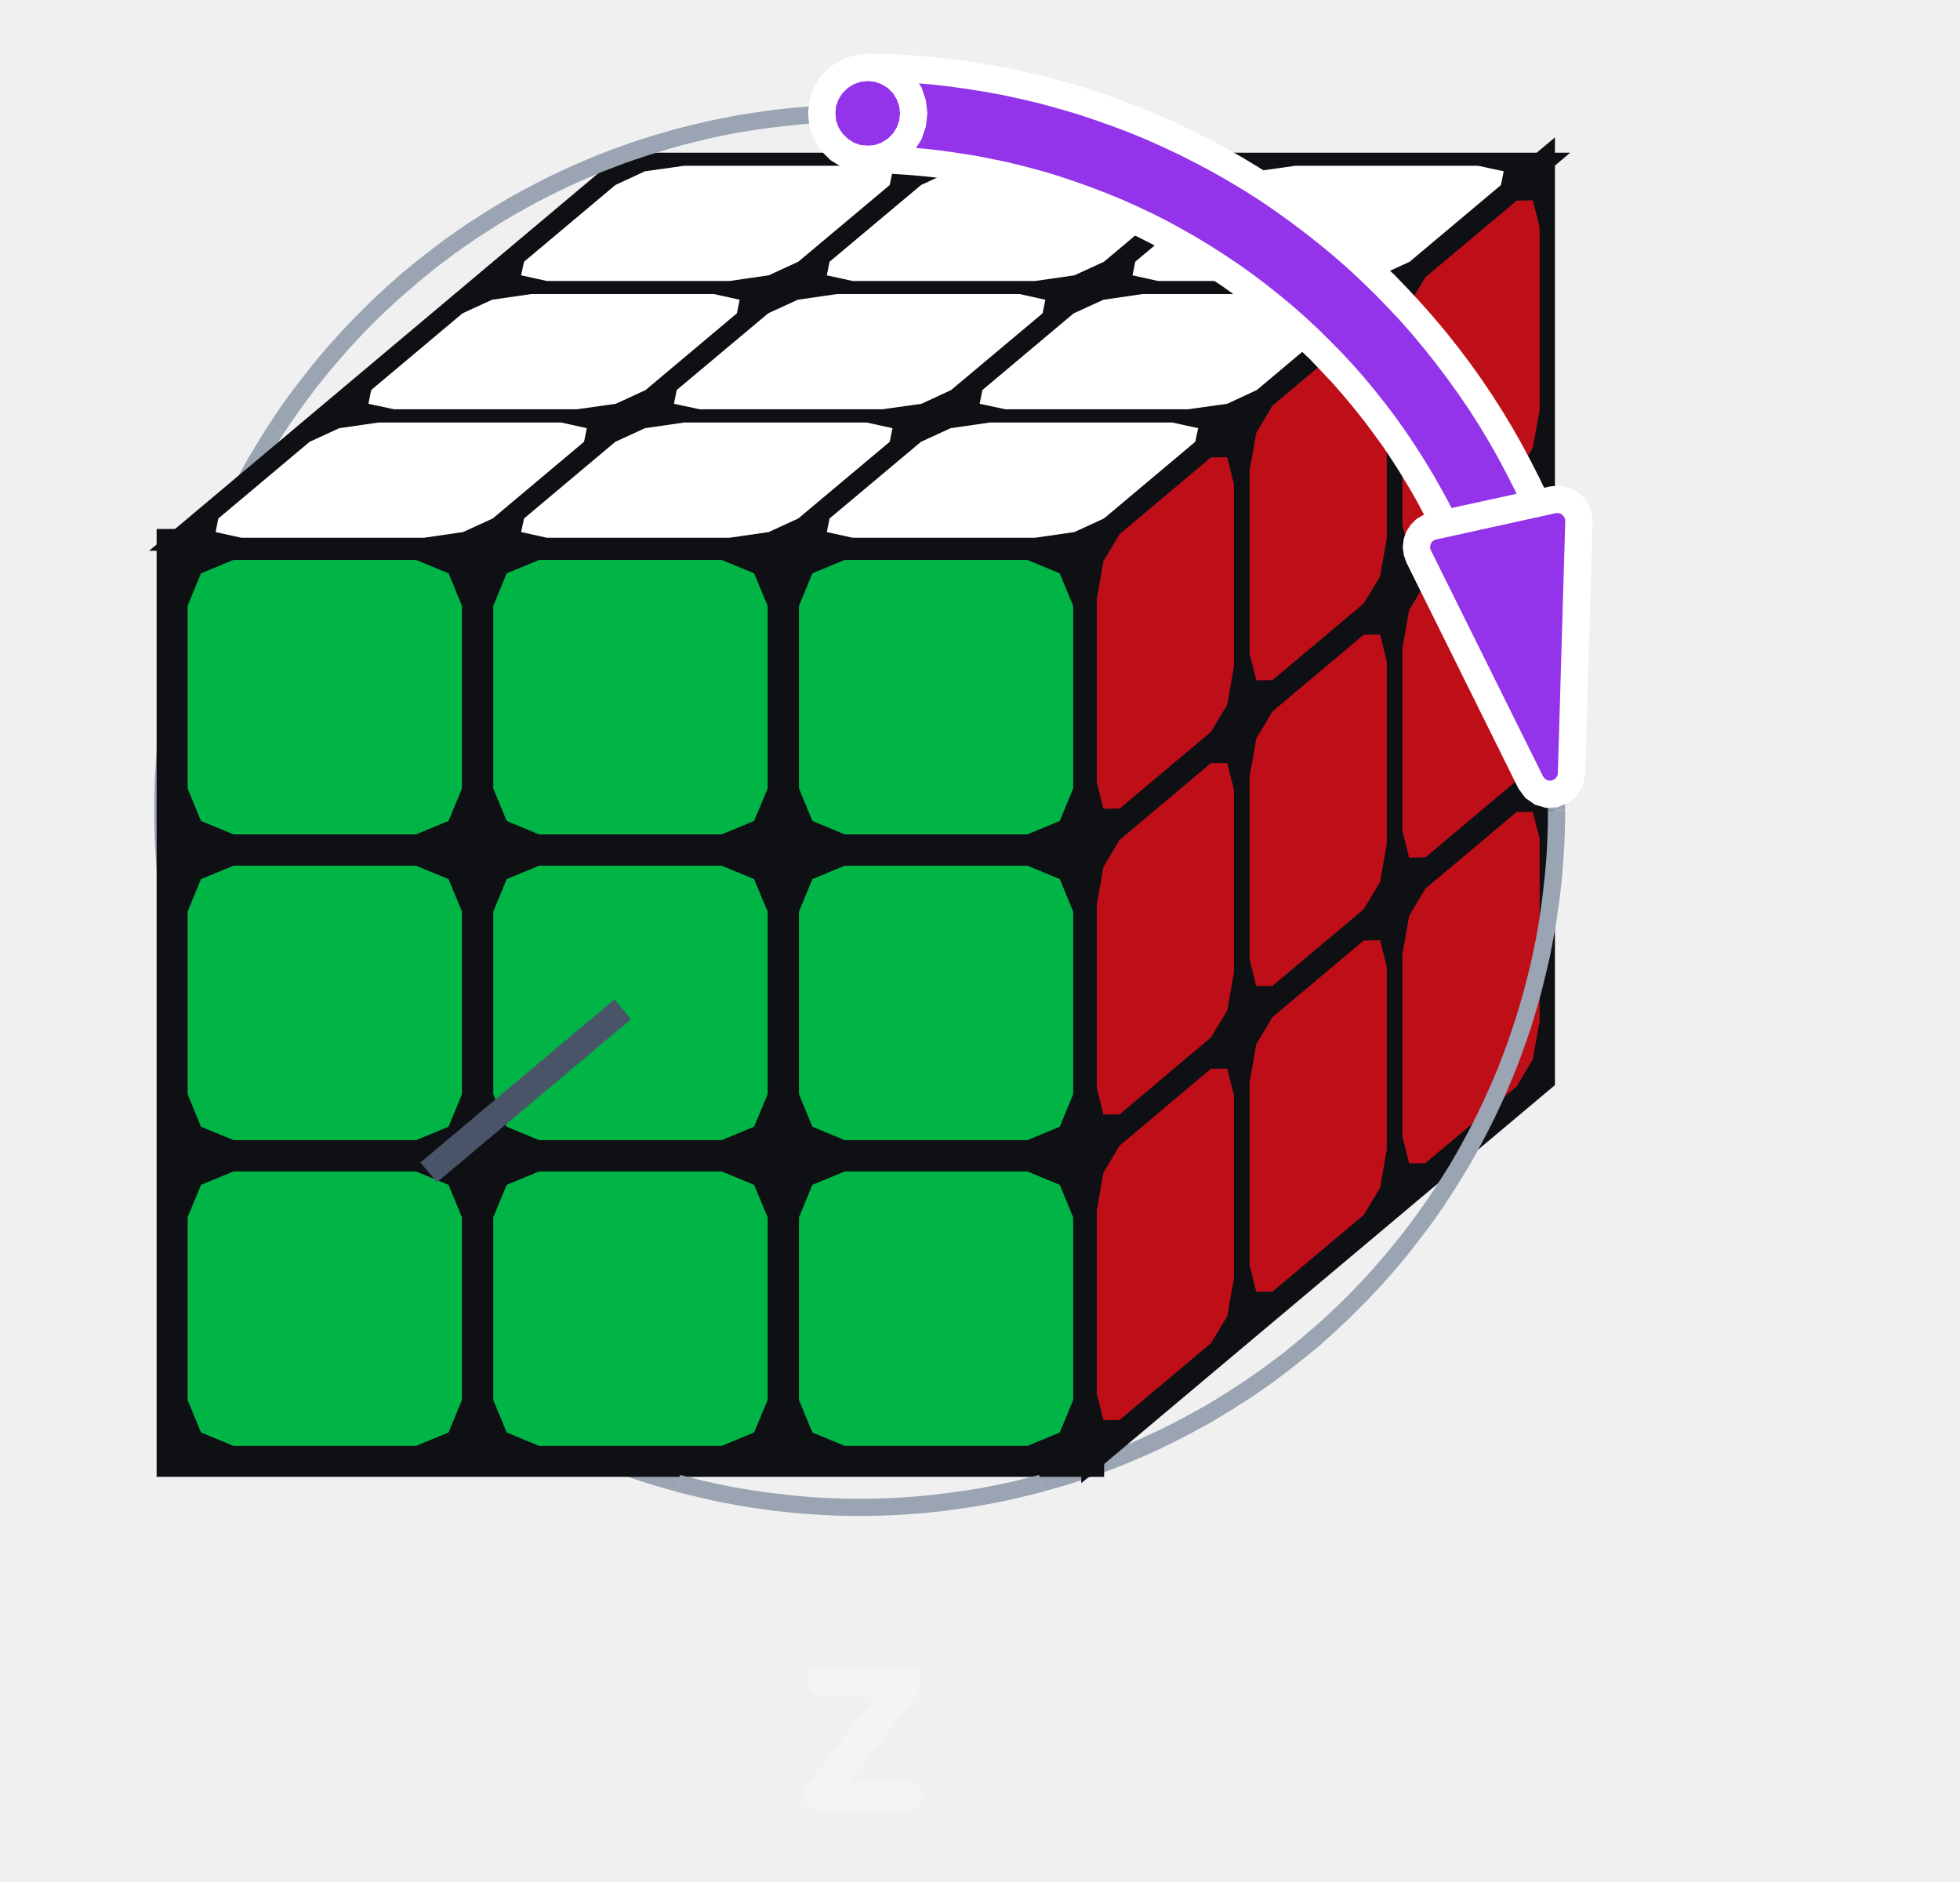
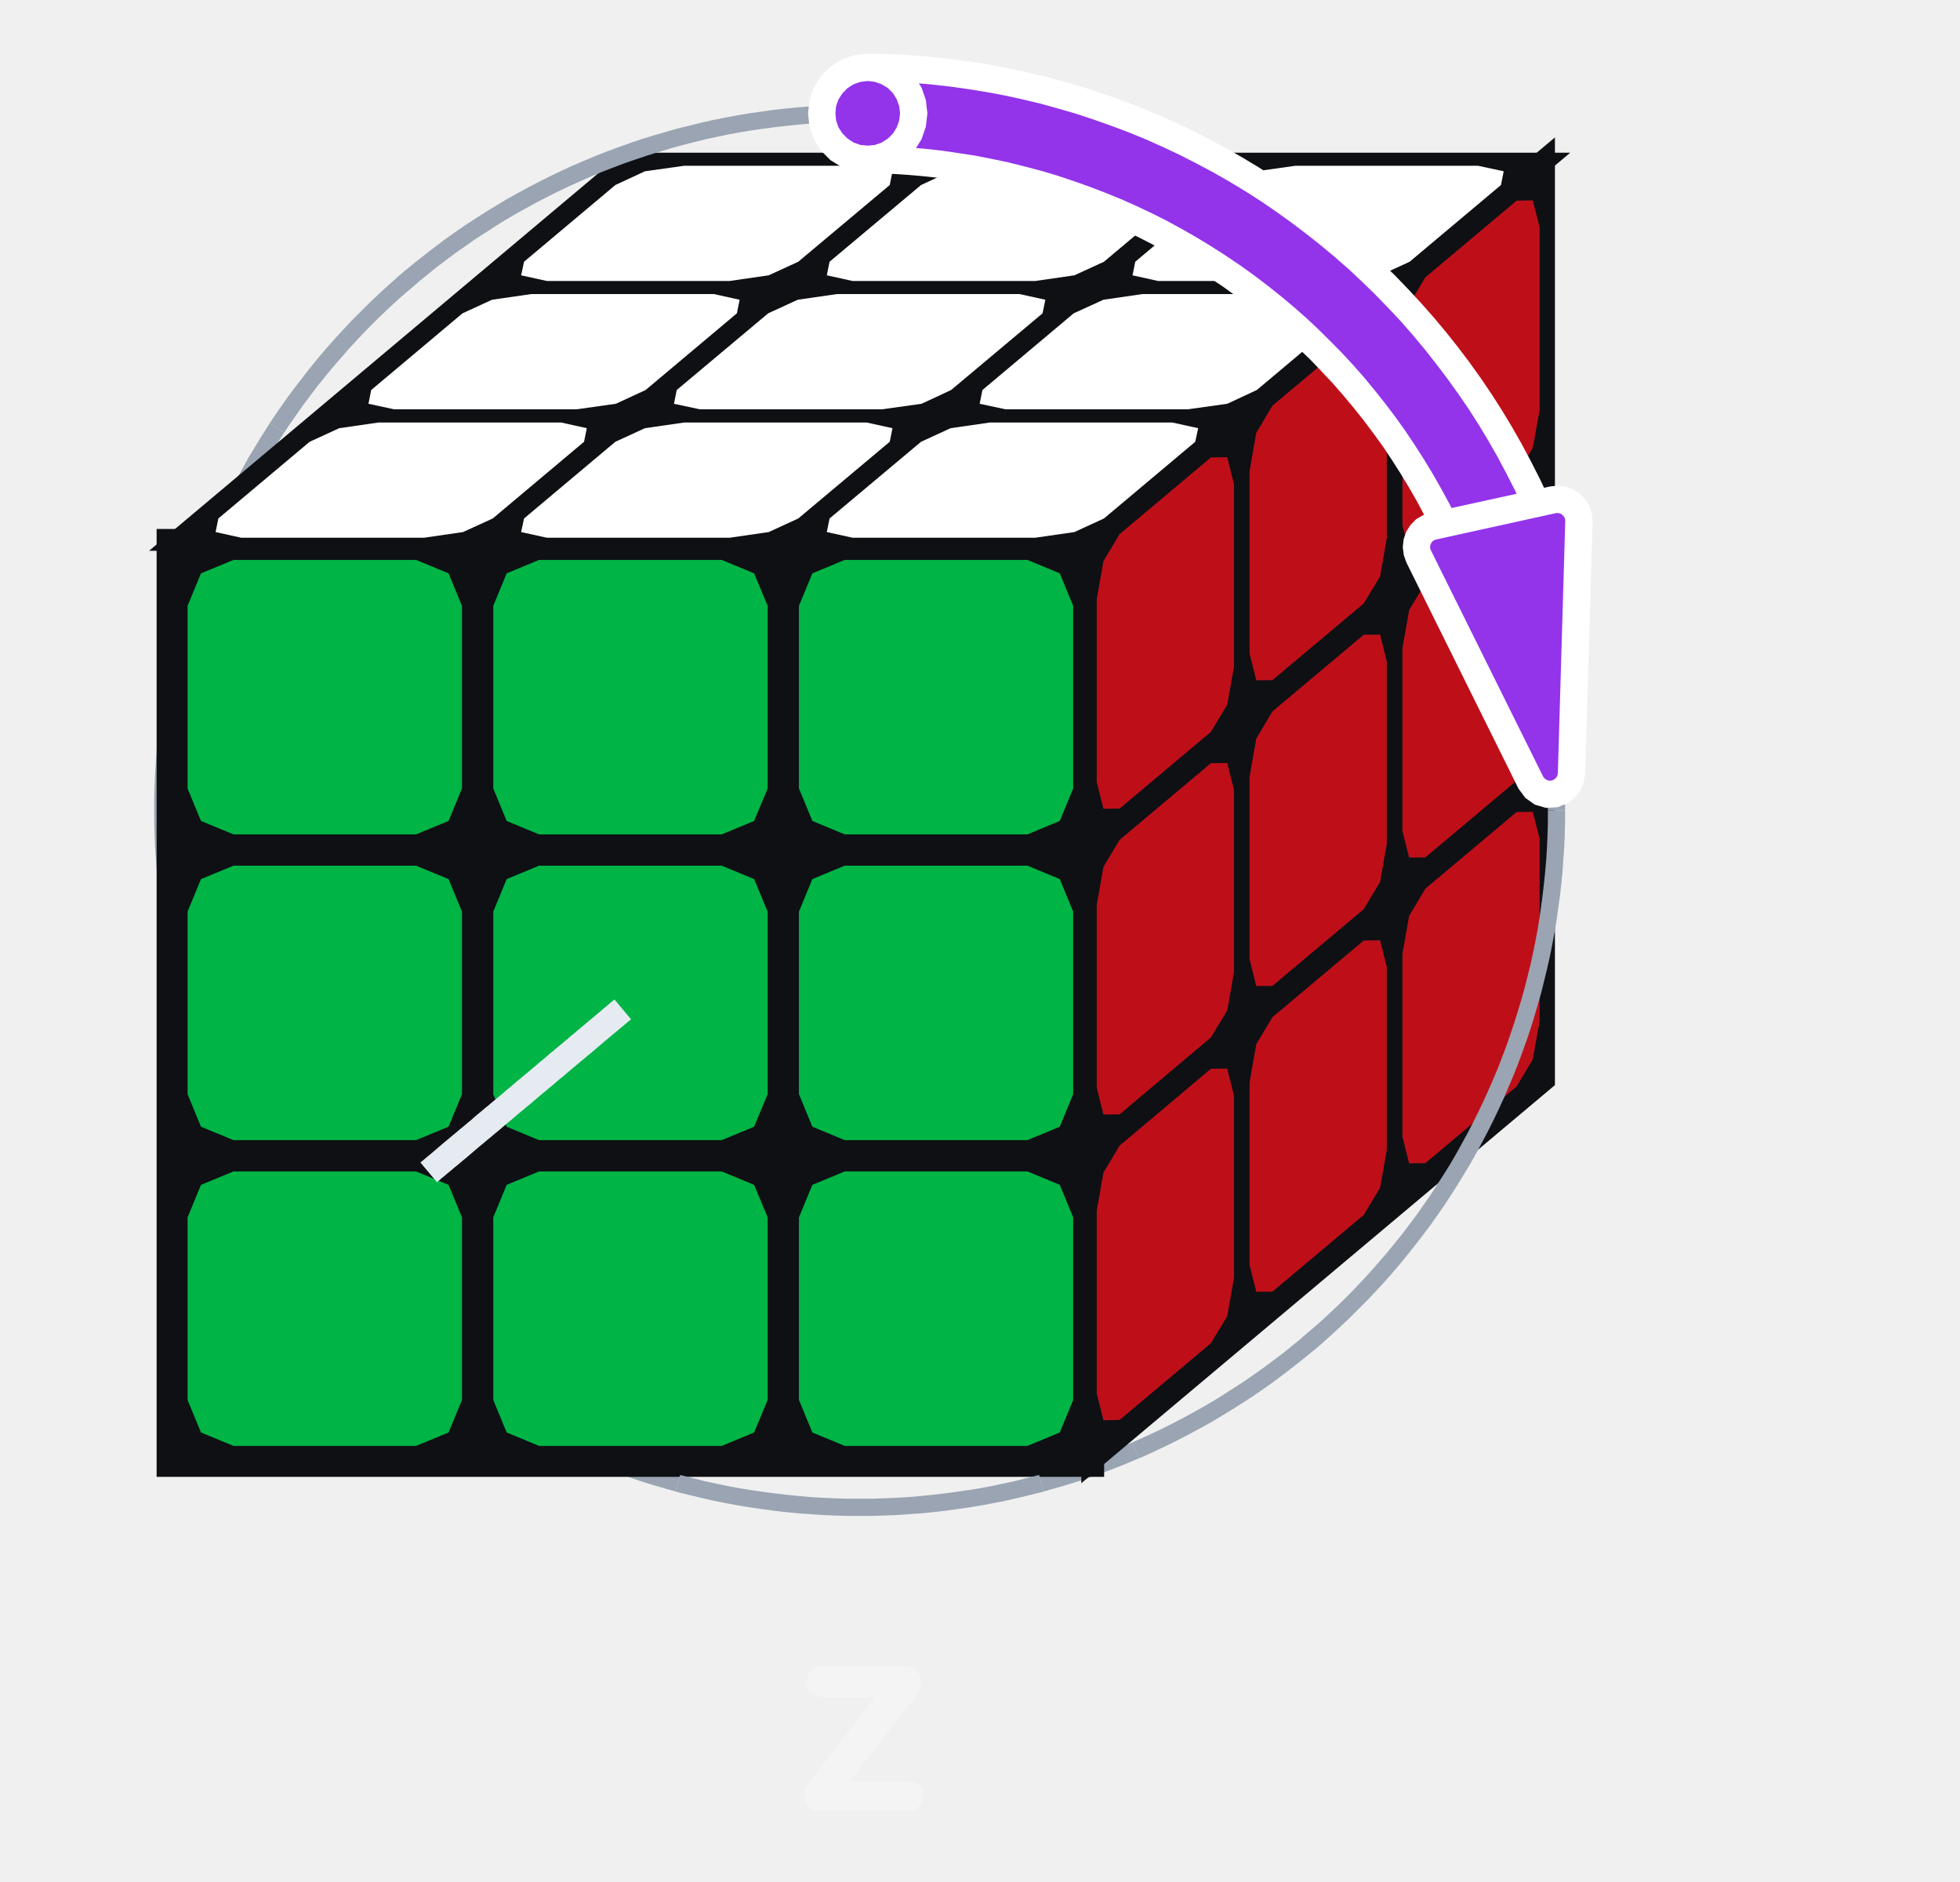
<svg xmlns="http://www.w3.org/2000/svg" viewBox="0 0 114.00 109.20" width="100" height="96">
  <polygon points="65.85,83.76 65.64,83.85 65.00,84.12 64.35,84.37 63.69,84.62 63.03,84.85 62.37,85.07 61.70,85.28 61.03,85.48 60.44,85.65 60.71,86.61 61.31,86.44 62.00,86.24 62.68,86.03 63.36,85.80 64.03,85.56 64.71,85.31 65.37,85.05 66.03,84.77 66.25,84.68" fill="#9aa4b2" />
  <polygon points="39.56,85.65 38.97,85.48 38.30,85.28 37.63,85.07 36.97,84.85 36.31,84.62 35.65,84.37 35.00,84.12 34.36,83.85 33.72,83.57 33.08,83.28 32.45,82.98 31.83,82.67 31.21,82.35 30.59,82.01 29.98,81.67 29.38,81.32 28.79,80.95 28.20,80.57 27.61,80.19 27.04,79.79 26.47,79.39 25.91,78.97 25.35,78.55 24.81,78.11 24.27,77.67 23.74,77.21 23.21,76.75 22.70,76.28 22.19,75.80 21.69,75.31 21.20,74.81 20.72,74.30 20.25,73.79 19.79,73.26 19.33,72.73 18.89,72.19 18.45,71.65 18.03,71.09 17.61,70.53 17.21,69.96 16.81,69.39 16.43,68.80 16.05,68.21 15.68,67.62 15.33,67.02 14.99,66.41 14.65,65.79 14.33,65.17 14.02,64.55 13.72,63.92 13.43,63.28 13.15,62.64 12.88,62.00 12.63,61.35 12.38,60.69 12.15,60.03 11.93,59.37 11.72,58.70 11.52,58.03 11.33,57.36 11.16,56.68 10.99,56.01 10.84,55.32 10.70,54.64 10.57,53.95 10.46,53.26 10.36,52.57 10.27,51.88 10.19,51.18 10.12,50.49 10.06,49.79 10.02,49.10 9.99,48.40 9.97,47.70 9.97,47.00 9.97,46.30 9.99,45.60 10.02,44.90 10.06,44.21 10.12,43.51 10.19,42.82 10.27,42.12 10.36,41.43 10.46,40.74 10.57,40.05 10.70,39.36 10.84,38.68 10.99,37.99 11.16,37.32 11.33,36.64 11.52,35.97 11.72,35.30 11.93,34.63 12.15,33.97 12.38,33.31 12.63,32.65 12.88,32.00 13.15,31.36 13.43,30.72 13.72,30.08 14.02,29.45 14.33,28.83 14.65,28.21 14.99,27.59 15.33,26.98 15.68,26.38 16.05,25.79 16.43,25.19 16.53,25.04 15.69,24.49 15.59,24.65 15.20,25.26 14.83,25.87 14.46,26.48 14.11,27.11 13.77,27.74 13.44,28.37 13.12,29.01 12.81,29.66 12.51,30.31 12.23,30.97 11.95,31.63 11.69,32.29 11.44,32.97 11.20,33.64 10.97,34.32 10.76,35.00 10.56,35.69 10.36,36.38 10.19,37.07 10.02,37.77 9.86,38.47 9.72,39.17 9.59,39.87 9.47,40.58 9.37,41.29 9.27,42.00 9.19,42.71 9.12,43.42 9.07,44.14 9.02,44.85 8.99,45.57 8.97,46.28 8.97,47.00 8.97,47.72 8.99,48.43 9.02,49.15 9.07,49.86 9.12,50.58 9.19,51.29 9.27,52.00 9.37,52.71 9.47,53.42 9.59,54.13 9.72,54.83 9.86,55.53 10.02,56.23 10.19,56.93 10.36,57.62 10.56,58.31 10.76,59.00 10.97,59.68 11.20,60.36 11.44,61.03 11.69,61.71 11.95,62.37 12.23,63.03 12.51,63.69 12.81,64.34 13.12,64.99 13.44,65.63 13.77,66.26 14.11,66.89 14.46,67.52 14.83,68.13 15.20,68.74 15.59,69.35 15.98,69.95 16.39,70.54 16.80,71.12 17.23,71.69 17.67,72.26 18.11,72.82 18.57,73.38 19.03,73.92 19.51,74.46 19.99,74.98 20.48,75.50 20.99,76.01 21.50,76.52 22.02,77.01 22.54,77.49 23.08,77.97 23.62,78.43 24.18,78.89 24.74,79.33 25.31,79.77 25.88,80.20 26.46,80.61 27.05,81.02 27.65,81.41 28.26,81.80 28.87,82.17 29.48,82.54 30.11,82.89 30.74,83.23 31.37,83.56 32.01,83.88 32.66,84.19 33.31,84.49 33.97,84.77 34.63,85.05 35.29,85.31 35.97,85.56 36.64,85.80 37.32,86.03 38.00,86.24 38.69,86.44 39.29,86.61" fill="#9aa4b2" />
-   <polygon points="74.58,25.37 74.38,25.55 74.17,25.72 73.96,25.90 73.75,26.07 73.54,26.25 73.33,26.42 73.12,26.60 72.91,26.77 72.70,26.95 72.50,27.12 72.29,27.30 72.08,27.48 71.87,27.65 71.66,27.83 71.45,28.00 71.24,28.18 71.03,28.35 70.82,28.53 70.62,28.70 70.41,28.88 70.20,29.05 69.99,29.23 69.78,29.41 69.57,29.58 69.36,29.76 69.15,29.93 68.94,30.11 68.74,30.28 68.53,30.46 68.32,30.63 68.11,30.81 67.90,30.98 67.69,31.16 67.48,31.34 67.27,31.51 67.06,31.69 66.86,31.86 66.65,32.04 66.44,32.21 66.23,32.39 66.02,32.56 65.81,32.74 65.60,32.91 65.39,33.09 65.18,33.27 64.98,33.44 64.77,33.62 64.56,33.79 64.35,33.97 64.14,34.14 63.93,34.32 63.72,34.49 63.51,34.67 63.30,34.84 63.10,35.02 62.89,35.20 62.68,35.37 62.47,35.55 62.26,35.72 62.05,35.90 61.84,36.07 61.63,36.25 61.42,36.42 61.22,36.60 61.01,36.78 60.80,36.95 60.59,37.13 60.38,37.30 60.17,37.48 59.96,37.65 59.75,37.83 59.54,38.00 59.34,38.18 59.13,38.35 58.92,38.53 58.71,38.71 58.50,38.88 58.29,39.06 58.08,39.23 57.87,39.41 57.66,39.58 57.46,39.76 57.25,39.93 57.04,40.11 56.83,40.28 56.62,40.46 56.41,40.64 56.20,40.81 55.99,40.99 55.78,41.16 55.58,41.34 55.37,41.51 55.16,41.69 54.95,41.86 54.74,42.04 54.53,42.21 54.32,42.39 54.11,42.57 53.90,42.74 53.70,42.92 53.49,43.09 53.28,43.27 53.07,43.44 52.86,43.62 52.65,43.79 52.44,43.97 52.23,44.14 52.02,44.32 51.82,44.50 51.61,44.67 51.40,44.85 51.19,45.02 50.98,45.20 50.77,45.37 50.56,45.55 50.35,45.72 50.14,45.90 49.94,46.07 49.73,46.25 49.52,46.43 49.31,46.60 49.10,46.78 48.89,46.95 48.68,47.13 48.47,47.30 48.26,47.48 48.06,47.65 47.85,47.83 47.64,48.00 47.43,48.18 47.22,48.36 47.01,48.53 46.80,48.71 46.59,48.88 46.38,49.06 46.18,49.23 45.97,49.41 45.76,49.58 45.55,49.76 45.34,49.94 45.13,50.11 44.92,50.29 44.71,50.46 44.50,50.64 44.30,50.81 44.09,50.99 43.88,51.16 43.67,51.34 43.46,51.51 43.25,51.69 43.04,51.87 42.83,52.04 42.62,52.22 42.42,52.39 42.21,52.57 42.00,52.74 41.79,52.92 41.58,53.09 41.37,53.27 41.16,53.44 40.95,53.62 40.74,53.80 40.54,53.97 40.33,54.15 40.12,54.32 39.91,54.50 39.70,54.67 39.49,54.85 39.28,55.02 39.07,55.20 38.86,55.37 38.66,55.55 38.45,55.73 38.24,55.90 38.03,56.08 37.82,56.25 37.61,56.43 37.40,56.60 37.19,56.78 36.98,56.95 36.78,57.13 36.57,57.30 36.36,57.48 36.15,57.66 35.94,57.83 35.74,58.00 36.70,59.15 36.90,58.98 37.11,58.80 37.32,58.63 37.53,58.45 37.74,58.28 37.95,58.10 38.16,57.93 38.37,57.75 38.58,57.58 38.78,57.40 38.99,57.22 39.20,57.05 39.41,56.87 39.62,56.70 39.83,56.52 40.04,56.35 40.25,56.17 40.46,56.00 40.66,55.82 40.87,55.65 41.08,55.47 41.29,55.29 41.50,55.12 41.71,54.94 41.92,54.77 42.13,54.59 42.34,54.42 42.54,54.24 42.75,54.07 42.96,53.89 43.17,53.72 43.38,53.54 43.59,53.36 43.80,53.19 44.01,53.01 44.22,52.84 44.42,52.66 44.63,52.49 44.84,52.31 45.05,52.14 45.26,51.96 45.47,51.79 45.68,51.61 45.89,51.43 46.10,51.26 46.30,51.08 46.51,50.91 46.72,50.73 46.93,50.56 47.14,50.38 47.35,50.21 47.56,50.03 47.77,49.86 47.98,49.68 48.18,49.50 48.39,49.33 48.60,49.15 48.81,48.98 49.02,48.80 49.23,48.63 49.44,48.45 49.65,48.28 49.86,48.10 50.06,47.93 50.27,47.75 50.48,47.57 50.69,47.40 50.90,47.22 51.11,47.05 51.32,46.87 51.53,46.70 51.74,46.52 51.94,46.35 52.15,46.17 52.36,46.00 52.57,45.82 52.78,45.64 52.99,45.47 53.20,45.29 53.41,45.12 53.62,44.94 53.82,44.77 54.03,44.59 54.24,44.42 54.45,44.24 54.66,44.06 54.87,43.89 55.08,43.71 55.29,43.54 55.50,43.36 55.70,43.19 55.91,43.01 56.12,42.84 56.33,42.66 56.54,42.49 56.75,42.31 56.96,42.13 57.17,41.96 57.38,41.78 57.58,41.61 57.79,41.43 58.00,41.26 58.21,41.08 58.42,40.91 58.63,40.73 58.84,40.56 59.05,40.38 59.26,40.20 59.46,40.03 59.67,39.85 59.88,39.68 60.09,39.50 60.30,39.33 60.51,39.15 60.72,38.98 60.93,38.80 61.14,38.63 61.34,38.45 61.55,38.27 61.76,38.10 61.97,37.92 62.18,37.75 62.39,37.57 62.60,37.40 62.81,37.22 63.02,37.05 63.22,36.87 63.43,36.70 63.64,36.52 63.85,36.34 64.06,36.17 64.27,35.99 64.48,35.82 64.69,35.64 64.90,35.47 65.10,35.29 65.31,35.12 65.52,34.94 65.73,34.77 65.94,34.59 66.15,34.41 66.36,34.24 66.57,34.06 66.78,33.89 66.98,33.71 67.19,33.54 67.40,33.36 67.61,33.19 67.82,33.01 68.03,32.84 68.24,32.66 68.45,32.48 68.66,32.31 68.86,32.13 69.07,31.96 69.28,31.78 69.49,31.61 69.70,31.43 69.91,31.26 70.12,31.08 70.33,30.90 70.54,30.73 70.74,30.55 70.95,30.38 71.16,30.20 71.37,30.03 71.58,29.85 71.79,29.68 72.00,29.50 72.21,29.33 72.42,29.15 72.62,28.97 72.83,28.80 73.04,28.62 73.25,28.45 73.46,28.27 73.67,28.10 73.88,27.92 74.09,27.75 74.30,27.57 74.50,27.40 74.71,27.22 74.92,27.04 75.13,26.87 75.34,26.69 75.55,26.52" fill="#4a5468" />
+   <polygon points="74.58,25.37 74.38,25.55 74.17,25.72 73.96,25.90 73.75,26.07 73.54,26.25 73.33,26.42 73.12,26.60 72.91,26.77 72.70,26.95 72.50,27.12 72.29,27.30 72.08,27.48 71.87,27.65 71.66,27.83 71.45,28.00 71.24,28.18 71.03,28.35 70.82,28.53 70.62,28.70 70.41,28.88 70.20,29.05 69.99,29.23 69.78,29.41 69.57,29.58 69.36,29.76 69.15,29.93 68.94,30.11 68.74,30.28 68.53,30.46 68.32,30.63 68.11,30.81 67.90,30.98 67.69,31.16 67.48,31.34 67.27,31.51 67.06,31.69 66.86,31.86 66.65,32.04 66.44,32.21 66.23,32.39 66.02,32.56 65.81,32.74 65.60,32.91 65.39,33.09 65.18,33.27 64.98,33.44 64.77,33.62 64.56,33.79 64.35,33.97 64.14,34.14 63.93,34.32 63.72,34.49 63.51,34.67 63.30,34.84 63.10,35.02 62.89,35.20 62.68,35.37 62.47,35.55 62.26,35.72 62.05,35.90 61.84,36.07 61.63,36.25 61.42,36.42 61.22,36.60 61.01,36.78 60.80,36.95 60.59,37.13 60.38,37.30 60.17,37.48 59.96,37.65 59.75,37.83 59.54,38.00 59.34,38.18 59.13,38.35 58.92,38.53 58.71,38.71 58.50,38.88 58.29,39.06 58.08,39.23 57.87,39.41 57.66,39.58 57.46,39.76 57.25,39.93 57.04,40.11 56.83,40.28 56.62,40.46 56.41,40.64 56.20,40.81 55.99,40.99 55.78,41.16 55.58,41.34 55.37,41.51 55.16,41.69 54.95,41.86 54.74,42.04 54.53,42.21 54.32,42.39 54.11,42.57 53.90,42.74 53.70,42.92 53.49,43.09 53.28,43.27 53.07,43.44 52.86,43.62 52.65,43.79 52.44,43.97 52.23,44.14 52.02,44.32 51.82,44.50 51.61,44.67 51.40,44.85 51.19,45.02 50.98,45.20 50.77,45.37 50.56,45.55 50.35,45.72 50.14,45.90 49.94,46.07 49.73,46.25 49.52,46.43 49.31,46.60 49.10,46.78 48.89,46.95 48.68,47.13 48.47,47.30 48.26,47.48 48.06,47.65 47.85,47.83 47.64,48.00 47.43,48.18 47.22,48.36 47.01,48.53 46.80,48.71 46.59,48.88 46.38,49.06 46.18,49.23 45.97,49.41 45.76,49.58 45.55,49.76 45.34,49.94 45.13,50.11 44.92,50.29 44.71,50.46 44.50,50.64 44.30,50.81 44.09,50.99 43.88,51.16 43.67,51.34 43.46,51.51 43.25,51.69 43.04,51.87 42.83,52.04 42.62,52.22 42.42,52.39 42.21,52.57 42.00,52.74 41.79,52.92 41.58,53.09 41.37,53.27 41.16,53.44 40.95,53.62 40.74,53.80 40.54,53.97 40.33,54.15 40.12,54.32 39.91,54.50 39.70,54.67 39.49,54.85 39.28,55.02 39.07,55.20 38.86,55.37 38.66,55.55 38.45,55.73 38.24,55.90 38.03,56.08 37.82,56.25 37.61,56.43 37.40,56.60 37.19,56.78 36.98,56.95 36.78,57.13 36.57,57.30 36.36,57.48 36.15,57.66 35.94,57.83 35.74,58.00 36.70,59.15 36.90,58.98 37.11,58.80 37.32,58.63 37.53,58.45 37.74,58.28 37.95,58.10 38.16,57.93 38.37,57.75 38.58,57.58 38.78,57.40 38.99,57.22 39.20,57.05 39.41,56.87 39.62,56.70 39.83,56.52 40.04,56.35 40.25,56.17 40.46,56.00 40.66,55.82 40.87,55.65 41.08,55.47 41.29,55.29 41.50,55.12 41.71,54.94 41.92,54.77 42.13,54.59 42.34,54.42 42.54,54.24 42.75,54.07 42.96,53.89 43.17,53.72 43.38,53.54 43.59,53.36 43.80,53.19 44.01,53.01 44.22,52.84 44.42,52.66 44.63,52.49 44.84,52.31 45.05,52.14 45.26,51.96 45.47,51.79 45.68,51.61 45.89,51.43 46.10,51.26 46.30,51.08 46.51,50.91 46.72,50.73 46.93,50.56 47.14,50.38 47.35,50.21 47.56,50.03 47.77,49.86 47.98,49.68 48.18,49.50 48.39,49.33 48.60,49.15 48.81,48.98 49.02,48.80 49.23,48.63 49.44,48.45 49.65,48.28 49.86,48.10 50.06,47.93 50.27,47.75 50.48,47.57 50.69,47.40 50.90,47.22 51.11,47.05 51.32,46.87 51.53,46.70 51.74,46.52 51.94,46.35 52.15,46.17 52.36,46.00 52.57,45.82 52.78,45.64 52.99,45.47 53.20,45.29 53.41,45.12 53.62,44.94 53.82,44.77 54.03,44.59 54.24,44.42 54.45,44.24 54.66,44.06 54.87,43.89 55.08,43.71 55.29,43.54 55.50,43.36 55.70,43.19 55.91,43.01 56.12,42.84 56.33,42.66 56.54,42.49 56.75,42.31 56.96,42.13 57.17,41.96 57.38,41.78 57.58,41.61 57.79,41.43 58.00,41.26 58.21,41.08 58.42,40.91 58.63,40.73 58.84,40.56 59.05,40.38 59.26,40.20 59.46,40.03 59.67,39.85 59.88,39.68 60.09,39.50 60.30,39.33 60.51,39.15 60.72,38.98 60.93,38.80 61.14,38.63 61.34,38.45 61.55,38.27 61.76,38.10 61.97,37.92 62.18,37.75 62.39,37.57 62.60,37.40 62.81,37.22 63.02,37.05 63.22,36.87 63.43,36.70 63.64,36.52 63.85,36.34 64.06,36.17 64.27,35.99 64.48,35.82 64.69,35.64 64.90,35.47 65.10,35.29 65.31,35.12 65.52,34.94 65.73,34.77 65.94,34.59 66.15,34.41 66.36,34.24 66.57,34.06 66.78,33.89 66.98,33.71 67.19,33.54 67.40,33.36 67.61,33.19 67.82,33.01 68.03,32.84 68.24,32.66 68.45,32.48 68.66,32.31 68.86,32.13 69.07,31.96 69.28,31.78 69.49,31.61 69.70,31.43 69.91,31.26 70.12,31.08 70.33,30.90 70.54,30.73 70.74,30.55 70.95,30.38 71.16,30.20 71.37,30.03 71.58,29.85 71.79,29.68 72.00,29.50 72.21,29.33 72.42,29.15 72.62,28.97 72.83,28.80 73.04,28.62 73.25,28.45 73.46,28.27 73.67,28.10 73.88,27.92 74.09,27.75 74.30,27.57 74.50,27.40 74.71,27.22 74.92,27.04 75.13,26.87 75.34,26.69 75.55,26.52" fill="#e6ebf2" />
  <polygon points="9.11,85.76 64.22,85.76 64.22,30.64 9.11,30.64" fill="#0e1014" />
  <polygon points="8.67,31.91 63.78,31.91 91.33,8.76 36.22,8.76" fill="#0e1014" />
  <polygon points="62.89,86.13 90.44,62.98 90.44,7.87 62.89,31.02" fill="#0e1014" />
  <polygon points="51.75,10.64 51.91,9.84 50.41,9.52 39.79,9.52 37.51,9.84 35.79,10.64 30.48,15.10 30.31,15.89 31.81,16.22 42.43,16.22 44.71,15.89 46.43,15.10" fill="#ffffff" />
  <polygon points="69.52,10.64 69.69,9.84 68.19,9.52 57.57,9.52 55.29,9.84 53.57,10.64 48.25,15.10 48.09,15.89 49.59,16.22 60.21,16.22 62.49,15.89 64.21,15.10" fill="#ffffff" />
  <polygon points="87.30,10.64 87.46,9.84 85.97,9.52 75.34,9.52 73.07,9.84 71.34,10.64 66.03,15.10 65.87,15.89 67.36,16.22 77.99,16.22 80.27,15.89 81.99,15.10" fill="#ffffff" />
  <polygon points="42.86,18.10 43.02,17.31 41.52,16.98 30.90,16.98 28.62,17.31 26.90,18.10 21.59,22.56 21.43,23.36 22.92,23.68 33.55,23.68 35.82,23.36 37.55,22.56" fill="#ffffff" />
  <polygon points="60.64,18.10 60.80,17.31 59.30,16.98 48.68,16.98 46.40,17.31 44.68,18.10 39.36,22.56 39.20,23.36 40.70,23.68 51.32,23.68 53.60,23.36 55.32,22.56" fill="#ffffff" />
  <polygon points="78.41,18.10 78.57,17.31 77.08,16.98 66.45,16.98 64.18,17.31 62.45,18.10 57.14,22.56 56.98,23.36 58.48,23.68 69.10,23.68 71.38,23.36 73.10,22.56" fill="#ffffff" />
  <polygon points="33.97,25.57 34.13,24.78 32.64,24.45 22.01,24.45 19.73,24.78 18.01,25.57 12.70,30.03 12.54,30.82 14.03,31.15 24.66,31.15 26.93,30.82 28.66,30.03" fill="#ffffff" />
  <polygon points="51.75,25.57 51.91,24.78 50.41,24.45 39.79,24.45 37.51,24.78 35.79,25.57 30.48,30.03 30.31,30.82 31.81,31.15 42.43,31.15 44.71,30.82 46.43,30.03" fill="#ffffff" />
  <polygon points="69.52,25.57 69.69,24.78 68.19,24.45 57.57,24.45 55.29,24.78 53.57,25.57 48.25,30.03 48.09,30.82 49.59,31.15 60.21,31.15 62.49,30.82 64.21,30.03" fill="#ffffff" />
  <polygon points="71.77,28.03 71.38,26.47 70.43,26.48 65.12,30.94 64.18,32.51 63.79,34.73 63.79,45.35 64.18,46.91 65.12,46.90 70.43,42.44 71.38,40.86 71.77,38.65" fill="#be0f19" />
  <polygon points="80.66,20.56 80.27,19.00 79.32,19.01 74.01,23.47 73.07,25.05 72.68,27.26 72.68,37.89 73.07,39.44 74.01,39.43 79.32,34.97 80.27,33.40 80.66,31.18" fill="#be0f19" />
  <polygon points="89.55,13.09 89.15,11.53 88.21,11.55 82.90,16.01 81.96,17.58 81.57,19.79 81.57,30.42 81.96,31.98 82.90,31.97 88.21,27.50 89.15,25.93 89.55,23.72" fill="#be0f19" />
  <polygon points="71.77,45.80 71.38,44.25 70.43,44.26 65.12,48.72 64.18,50.29 63.79,52.51 63.79,63.13 64.18,64.69 65.12,64.68 70.43,60.21 71.38,58.64 71.77,56.43" fill="#be0f19" />
  <polygon points="80.66,38.34 80.27,36.78 79.32,36.79 74.01,41.25 73.07,42.83 72.68,45.04 72.68,55.66 73.07,57.22 74.01,57.21 79.32,52.75 80.27,51.17 80.66,48.96" fill="#be0f19" />
  <polygon points="89.55,30.87 89.15,29.31 88.21,29.32 82.90,33.79 81.96,35.36 81.57,37.57 81.57,48.20 81.96,49.75 82.90,49.74 88.21,45.28 89.15,43.71 89.55,41.49" fill="#be0f19" />
  <polygon points="71.77,63.58 71.38,62.02 70.43,62.03 65.12,66.50 64.18,68.07 63.79,70.28 63.79,80.91 64.18,82.47 65.12,82.45 70.43,77.99 71.38,76.42 71.77,74.21" fill="#be0f19" />
  <polygon points="80.66,56.11 80.27,54.56 79.32,54.57 74.01,59.03 73.07,60.60 72.68,62.82 72.68,73.44 73.07,75.00 74.01,74.99 79.32,70.53 80.27,68.95 80.66,66.74" fill="#be0f19" />
  <polygon points="89.55,48.65 89.15,47.09 88.21,47.10 82.90,51.56 81.96,53.14 81.57,55.35 81.57,65.97 81.96,67.53 82.90,67.52 88.21,63.06 89.15,61.49 89.55,59.27" fill="#be0f19" />
  <polygon points="26.87,35.11 26.09,33.22 24.20,32.44 13.58,32.44 11.69,33.22 10.91,35.11 10.91,45.73 11.69,47.62 13.58,48.40 24.20,48.40 26.09,47.62 26.87,45.73" fill="#00b445" />
  <polygon points="44.65,35.11 43.86,33.22 41.98,32.44 31.35,32.44 29.47,33.22 28.69,35.11 28.69,45.73 29.47,47.62 31.35,48.40 41.98,48.40 43.86,47.62 44.65,45.73" fill="#00b445" />
  <polygon points="62.42,35.11 61.64,33.22 59.76,32.44 49.13,32.44 47.25,33.22 46.47,35.11 46.47,45.73 47.25,47.62 49.13,48.40 59.76,48.40 61.64,47.62 62.42,45.73" fill="#00b445" />
  <polygon points="26.87,52.89 26.09,51.00 24.20,50.22 13.58,50.22 11.69,51.00 10.91,52.89 10.91,63.51 11.69,65.40 13.58,66.18 24.20,66.18 26.09,65.40 26.87,63.51" fill="#00b445" />
  <polygon points="44.65,52.89 43.86,51.00 41.98,50.22 31.35,50.22 29.47,51.00 28.69,52.89 28.69,63.51 29.47,65.40 31.35,66.18 41.98,66.18 43.86,65.40 44.65,63.51" fill="#00b445" />
  <polygon points="62.42,52.89 61.64,51.00 59.76,50.22 49.13,50.22 47.25,51.00 46.47,52.89 46.47,63.51 47.25,65.40 49.13,66.18 59.76,66.18 61.64,65.40 62.42,63.51" fill="#00b445" />
  <polygon points="26.87,70.67 26.09,68.78 24.20,68.00 13.58,68.00 11.69,68.78 10.91,70.67 10.91,81.29 11.69,83.18 13.58,83.96 24.20,83.96 26.09,83.18 26.87,81.29" fill="#00b445" />
  <polygon points="44.65,70.67 43.86,68.78 41.98,68.00 31.35,68.00 29.47,68.78 28.69,70.67 28.69,81.29 29.47,83.18 31.35,83.96 41.98,83.96 43.86,83.18 44.65,81.29" fill="#00b445" />
  <polygon points="62.42,70.67 61.64,68.78 59.76,68.00 49.13,68.00 47.25,68.78 46.47,70.67 46.47,81.29 47.25,83.18 49.13,83.96 59.76,83.96 61.64,83.18 62.42,81.29" fill="#00b445" />
  <polygon points="76.27,77.21 75.73,77.67 75.19,78.11 74.65,78.55 74.09,78.97 73.53,79.39 72.96,79.79 72.39,80.19 71.80,80.57 71.21,80.95 70.62,81.32 70.02,81.67 69.41,82.01 68.79,82.35 68.17,82.67 67.55,82.98 66.92,83.28 66.28,83.57 65.85,83.76 66.25,84.68 66.69,84.49 67.34,84.19 67.99,83.88 68.63,83.56 69.26,83.23 69.89,82.89 70.52,82.54 71.13,82.17 71.74,81.80 72.35,81.41 72.95,81.02 73.54,80.61 74.12,80.20 74.69,79.77 75.26,79.33 75.82,78.89 76.38,78.43 76.92,77.97" fill="#9aa4b2" />
  <polygon points="60.44,85.65 60.36,85.67 59.68,85.84 59.01,86.01 58.32,86.16 57.64,86.30 56.95,86.43 56.26,86.54 55.57,86.64 54.88,86.73 54.18,86.81 53.49,86.88 52.79,86.94 52.10,86.98 51.40,87.01 50.70,87.03 50.00,87.03 49.30,87.03 48.60,87.01 47.90,86.98 47.21,86.94 46.51,86.88 45.82,86.81 45.12,86.73 44.43,86.64 43.74,86.54 43.05,86.43 42.36,86.30 41.68,86.16 40.99,86.01 40.32,85.84 39.64,85.67 39.56,85.65 39.29,86.61 39.38,86.64 40.07,86.81 40.77,86.98 41.47,87.14 42.17,87.28 42.87,87.41 43.58,87.53 44.29,87.63 45.00,87.73 45.71,87.81 46.42,87.88 47.14,87.93 47.85,87.98 48.57,88.01 49.28,88.03 50.00,88.03 50.72,88.03 51.43,88.01 52.15,87.98 52.86,87.93 53.58,87.88 54.29,87.81 55.00,87.73 55.71,87.63 56.42,87.53 57.13,87.41 57.83,87.28 58.53,87.14 59.23,86.98 59.93,86.81 60.62,86.64 60.71,86.61" fill="#9aa4b2" />
  <polygon points="16.53,25.04 16.81,24.61 17.21,24.04 17.61,23.47 18.03,22.91 18.45,22.35 18.89,21.81 19.33,21.27 19.79,20.74 20.25,20.21 20.72,19.70 21.20,19.19 21.69,18.69 22.19,18.20 22.70,17.72 23.21,17.25 23.74,16.79 24.27,16.33 23.62,15.57 23.08,16.03 22.54,16.51 22.02,16.99 21.50,17.48 20.99,17.99 20.48,18.50 19.99,19.02 19.51,19.54 19.03,20.08 18.57,20.62 18.11,21.18 17.67,21.74 17.23,22.31 16.80,22.88 16.39,23.46 15.98,24.05 15.69,24.49" fill="#9aa4b2" />
-   <polygon points="35.74,58.00 35.73,58.01 35.52,58.18 35.31,58.36 35.10,58.53 34.90,58.71 34.69,58.88 34.48,59.06 34.27,59.23 34.06,59.41 33.85,59.59 33.64,59.76 33.43,59.94 33.22,60.11 33.02,60.29 32.81,60.46 32.60,60.64 32.39,60.81 32.18,60.99 31.97,61.16 31.76,61.34 31.55,61.52 31.34,61.69 31.14,61.87 30.93,62.04 30.72,62.22 30.51,62.39 30.30,62.57 30.09,62.74 29.88,62.92 29.67,63.10 29.46,63.27 29.26,63.45 29.05,63.62 28.84,63.80 28.63,63.97 28.42,64.15 28.21,64.32 28.00,64.50 27.79,64.67 27.58,64.85 27.38,65.03 27.17,65.20 26.96,65.38 26.75,65.55 26.54,65.73 26.33,65.90 26.12,66.08 25.91,66.25 25.70,66.43 25.50,66.60 25.29,66.78 25.08,66.96 24.87,67.13 24.66,67.31 24.45,67.48 25.42,68.63 25.62,68.45 25.83,68.28 26.04,68.10 26.25,67.93 26.46,67.75 26.67,67.58 26.88,67.40 27.09,67.23 27.30,67.05 27.50,66.88 27.71,66.70 27.92,66.52 28.13,66.35 28.34,66.17 28.55,66.00 28.76,65.82 28.97,65.65 29.18,65.47 29.38,65.30 29.59,65.12 29.80,64.95 30.01,64.77 30.22,64.59 30.43,64.42 30.64,64.24 30.85,64.07 31.06,63.89 31.26,63.72 31.47,63.54 31.68,63.37 31.89,63.19 32.10,63.02 32.31,62.84 32.52,62.66 32.73,62.49 32.94,62.31 33.14,62.14 33.35,61.96 33.56,61.79 33.77,61.61 33.98,61.44 34.19,61.26 34.40,61.09 34.61,60.91 34.82,60.73 35.02,60.56 35.23,60.38 35.44,60.21 35.65,60.03 35.86,59.86 36.07,59.68 36.28,59.51 36.49,59.33 36.70,59.16 36.70,59.15" fill="#4a5468" />
+   <polygon points="35.74,58.00 35.73,58.01 35.52,58.18 35.31,58.36 35.10,58.53 34.90,58.71 34.69,58.88 34.48,59.06 34.27,59.23 34.06,59.41 33.85,59.59 33.64,59.76 33.43,59.94 33.22,60.11 33.02,60.29 32.81,60.46 32.60,60.64 32.39,60.81 32.18,60.99 31.97,61.16 31.76,61.34 31.55,61.52 31.34,61.69 31.14,61.87 30.93,62.04 30.72,62.22 30.51,62.39 30.30,62.57 30.09,62.74 29.88,62.92 29.67,63.10 29.46,63.27 29.26,63.45 29.05,63.62 28.84,63.80 28.63,63.97 28.42,64.15 28.21,64.32 28.00,64.50 27.79,64.67 27.58,64.85 27.38,65.03 27.17,65.20 26.96,65.38 26.75,65.55 26.54,65.73 26.33,65.90 26.12,66.08 25.91,66.25 25.70,66.43 25.50,66.60 25.29,66.78 25.08,66.96 24.87,67.13 24.66,67.31 24.45,67.48 25.42,68.63 25.62,68.45 25.83,68.28 26.04,68.10 26.25,67.93 26.46,67.75 26.67,67.58 26.88,67.40 27.09,67.23 27.30,67.05 27.50,66.88 27.71,66.70 27.92,66.52 28.13,66.35 28.34,66.17 28.55,66.00 28.76,65.82 28.97,65.65 29.18,65.47 29.38,65.30 29.59,65.12 29.80,64.95 30.01,64.77 30.22,64.59 30.43,64.42 30.64,64.24 30.85,64.07 31.06,63.89 31.26,63.72 31.47,63.54 31.68,63.37 31.89,63.19 32.10,63.02 32.31,62.84 32.52,62.66 32.73,62.49 32.94,62.31 33.14,62.14 33.35,61.96 33.56,61.79 33.77,61.61 33.98,61.44 34.19,61.26 34.40,61.09 34.61,60.91 34.82,60.73 35.02,60.56 35.23,60.38 35.44,60.21 35.65,60.03 35.86,59.86 36.07,59.68 36.28,59.51 36.49,59.33 36.70,59.16 36.70,59.15" fill="#e6ebf2" />
  <polygon points="90.03,47.00 90.03,47.70 90.01,48.40 89.98,49.10 89.94,49.79 89.88,50.49 89.81,51.18 89.73,51.88 89.64,52.57 89.54,53.26 89.43,53.95 89.30,54.64 89.16,55.32 89.01,56.01 88.84,56.68 88.67,57.36 88.48,58.03 88.28,58.70 88.07,59.37 87.85,60.03 87.62,60.69 87.37,61.35 87.12,62.00 86.85,62.64 86.57,63.28 86.28,63.92 85.98,64.55 85.67,65.17 85.35,65.79 85.01,66.41 84.67,67.02 84.32,67.62 83.95,68.21 83.57,68.80 83.19,69.39 82.79,69.96 82.39,70.53 81.97,71.09 81.55,71.65 81.11,72.19 80.67,72.73 80.21,73.26 79.75,73.79 79.28,74.30 78.80,74.81 78.31,75.31 77.81,75.80 77.30,76.28 76.79,76.75 76.26,77.21 75.73,77.67 76.38,78.43 76.92,77.97 77.46,77.49 77.98,77.01 78.50,76.52 79.01,76.01 79.52,75.50 80.01,74.98 80.49,74.46 80.97,73.92 81.43,73.38 81.89,72.82 82.33,72.26 82.77,71.69 83.20,71.12 83.61,70.54 84.02,69.95 84.41,69.35 84.80,68.74 85.17,68.13 85.54,67.52 85.89,66.89 86.23,66.26 86.56,65.63 86.88,64.99 87.19,64.34 87.49,63.69 87.77,63.03 88.05,62.37 88.31,61.71 88.56,61.03 88.80,60.36 89.03,59.68 89.24,59.00 89.44,58.31 89.64,57.62 89.81,56.93 89.98,56.23 90.14,55.53 90.28,54.83 90.41,54.13 90.53,53.42 90.63,52.71 90.73,52.00 90.81,51.29 90.88,50.58 90.93,49.86 90.98,49.15 91.01,48.43 91.03,47.72 91.03,47.00" fill="#9aa4b2" />
  <polygon points="23.73,16.79 24.27,16.33 24.81,15.89 25.35,15.45 25.91,15.03 26.47,14.61 27.04,14.21 27.61,13.81 28.20,13.43 28.79,13.05 29.38,12.68 29.98,12.33 30.59,11.99 31.21,11.65 31.83,11.33 32.45,11.02 33.08,10.72 33.72,10.43 34.36,10.15 35.00,9.88 35.65,9.63 36.31,9.38 36.97,9.15 37.63,8.93 38.30,8.72 38.97,8.52 39.64,8.33 40.32,8.16 40.99,7.99 41.68,7.84 42.36,7.70 43.05,7.57 43.74,7.46 44.43,7.36 45.12,7.27 45.82,7.19 46.51,7.12 47.21,7.06 47.90,7.02 48.60,6.99 49.30,6.97 50.00,6.97 50.70,6.97 51.40,6.99 52.10,7.02 52.79,7.06 53.49,7.12 54.18,7.19 54.88,7.27 55.57,7.36 56.26,7.46 56.95,7.57 57.64,7.70 58.32,7.84 59.01,7.99 59.68,8.16 60.36,8.33 61.03,8.52 61.70,8.72 62.37,8.93 63.03,9.15 63.69,9.38 64.35,9.63 65.00,9.88 65.64,10.15 66.28,10.43 66.92,10.72 67.55,11.02 68.17,11.33 68.79,11.65 69.41,11.99 70.02,12.33 70.62,12.68 71.21,13.05 71.80,13.43 72.39,13.81 72.96,14.21 73.53,14.61 74.09,15.03 74.65,15.45 75.19,15.89 75.73,16.33 76.26,16.79 76.79,17.25 77.30,17.72 77.81,18.20 78.31,18.69 78.80,19.19 79.28,19.70 79.75,20.21 80.21,20.74 80.67,21.27 81.11,21.81 81.55,22.35 81.97,22.91 82.39,23.47 82.79,24.04 83.19,24.61 83.57,25.20 83.95,25.79 84.32,26.38 84.67,26.98 85.01,27.59 85.35,28.21 85.67,28.83 85.98,29.45 86.28,30.08 86.57,30.72 86.85,31.36 87.12,32.00 87.37,32.65 87.62,33.31 87.85,33.97 88.07,34.63 88.28,35.30 88.48,35.97 88.67,36.64 88.84,37.32 89.01,37.99 89.16,38.68 89.30,39.36 89.43,40.05 89.54,40.74 89.64,41.43 89.73,42.12 89.81,42.82 89.88,43.51 89.94,44.21 89.98,44.90 90.01,45.60 90.03,46.30 90.03,47.00 91.03,47.00 91.03,46.28 91.01,45.57 90.98,44.85 90.93,44.14 90.88,43.42 90.81,42.71 90.73,42.00 90.63,41.29 90.53,40.58 90.41,39.87 90.28,39.17 90.14,38.47 89.98,37.77 89.81,37.07 89.64,36.38 89.44,35.69 89.24,35.00 89.03,34.32 88.80,33.64 88.56,32.97 88.31,32.29 88.05,31.63 87.77,30.97 87.49,30.31 87.19,29.66 86.88,29.01 86.56,28.37 86.23,27.74 85.89,27.11 85.54,26.48 85.17,25.87 84.80,25.26 84.41,24.65 84.02,24.05 83.61,23.46 83.20,22.88 82.77,22.31 82.33,21.74 81.89,21.18 81.43,20.62 80.97,20.08 80.49,19.54 80.01,19.02 79.52,18.50 79.01,17.99 78.50,17.48 77.98,16.99 77.46,16.51 76.92,16.03 76.38,15.57 75.82,15.11 75.26,14.67 74.69,14.23 74.12,13.80 73.54,13.39 72.95,12.98 72.35,12.59 71.74,12.20 71.13,11.83 70.52,11.46 69.89,11.11 69.26,10.77 68.63,10.44 67.99,10.12 67.34,9.81 66.69,9.51 66.03,9.23 65.37,8.95 64.71,8.69 64.03,8.44 63.36,8.20 62.68,7.97 62.00,7.76 61.31,7.56 60.62,7.36 59.93,7.19 59.23,7.02 58.53,6.86 57.83,6.72 57.13,6.59 56.42,6.47 55.71,6.37 55.00,6.27 54.29,6.19 53.58,6.12 52.86,6.07 52.15,6.02 51.43,5.99 50.72,5.97 50.00,5.97 49.28,5.97 48.57,5.99 47.85,6.02 47.14,6.07 46.42,6.12 45.71,6.19 45.00,6.27 44.29,6.37 43.58,6.47 42.87,6.59 42.17,6.72 41.47,6.86 40.77,7.02 40.07,7.19 39.38,7.36 38.69,7.56 38.00,7.76 37.32,7.97 36.64,8.20 35.97,8.44 35.29,8.69 34.63,8.95 33.97,9.23 33.31,9.51 32.66,9.81 32.01,10.12 31.37,10.44 30.74,10.77 30.11,11.11 29.48,11.46 28.87,11.83 28.26,12.20 27.65,12.59 27.05,12.98 26.46,13.39 25.88,13.80 25.31,14.23 24.74,14.67 24.18,15.11 23.62,15.57 23.08,16.03" fill="#9aa4b2" />
  <polygon points="50.44,9.94 50.79,9.95 51.75,9.98 52.69,10.04 53.63,10.12 54.57,10.22 55.50,10.35 56.44,10.50 57.36,10.68 58.28,10.88 59.20,11.10 60.11,11.35 61.02,11.61 61.91,11.91 62.80,12.22 63.68,12.56 64.56,12.92 65.42,13.30 66.27,13.70 67.11,14.13 67.94,14.57 68.76,15.04 69.57,15.53 70.37,16.04 71.15,16.56 71.91,17.11 72.67,17.68 73.41,18.27 74.13,18.87 74.84,19.49 75.53,20.14 76.21,20.79 76.86,21.47 77.51,22.16 78.13,22.87 78.73,23.59 79.32,24.33 79.89,25.09 80.44,25.85 80.96,26.63 81.47,27.43 81.96,28.24 82.43,29.06 82.87,29.89 83.30,30.73 83.71,31.60 83.84,31.89 90.19,29.08 90.01,28.67 89.54,27.68 89.03,26.68 88.50,25.69 87.95,24.72 87.37,23.76 86.77,22.82 86.14,21.89 85.49,20.98 84.81,20.08 84.12,19.21 83.40,18.35 82.66,17.51 81.90,16.69 81.12,15.88 80.31,15.10 79.49,14.34 78.65,13.60 77.79,12.88 76.92,12.19 76.02,11.51 75.11,10.86 74.18,10.23 73.24,9.63 72.28,9.05 71.31,8.50 70.32,7.97 69.32,7.46 68.31,6.98 67.28,6.53 66.25,6.10 65.20,5.70 64.15,5.33 63.08,4.98 62.01,4.66 60.93,4.37 59.84,4.11 58.74,3.87 57.64,3.66 56.54,3.48 55.43,3.33 54.31,3.21 53.20,3.11 52.08,3.04 50.98,3.01 50.50,3.00" fill="#ffffff" />
  <polygon points="50.45,8.35 50.83,8.36 51.83,8.39 52.81,8.45 53.79,8.53 54.77,8.64 55.74,8.78 56.71,8.93 57.68,9.12 58.64,9.32 59.60,9.56 60.55,9.81 61.49,10.09 62.42,10.40 63.35,10.73 64.27,11.08 65.18,11.45 66.08,11.85 66.97,12.27 67.85,12.71 68.71,13.18 69.57,13.67 70.41,14.18 71.24,14.71 72.06,15.26 72.86,15.83 73.64,16.42 74.41,17.03 75.17,17.66 75.91,18.31 76.63,18.98 77.33,19.67 78.02,20.37 78.69,21.09 79.34,21.83 79.97,22.59 80.58,23.36 81.17,24.14 81.74,24.94 82.29,25.76 82.82,26.59 83.33,27.43 83.82,28.29 84.29,29.15 84.73,30.03 85.15,30.93 85.29,31.24 88.73,29.72 88.56,29.35 88.11,28.38 87.62,27.42 87.11,26.46 86.58,25.53 86.02,24.60 85.44,23.69 84.83,22.80 84.20,21.92 83.55,21.06 82.88,20.21 82.19,19.38 81.48,18.57 80.74,17.78 79.99,17.01 79.22,16.26 78.43,15.52 77.62,14.81 76.79,14.12 75.94,13.45 75.08,12.80 74.20,12.17 73.31,11.56 72.40,10.98 71.47,10.42 70.54,9.89 69.58,9.38 68.62,8.89 67.64,8.43 66.66,7.99 65.66,7.58 64.65,7.20 63.63,6.84 62.61,6.50 61.57,6.20 60.53,5.91 59.48,5.66 58.43,5.43 57.36,5.23 56.30,5.06 55.23,4.91 54.16,4.79 53.08,4.70 52.00,4.63 50.94,4.60 50.48,4.59" fill="#9333ea" />
  <polygon points="83.20,29.69 82.76,29.84 82.36,30.08 82.04,30.41 81.79,30.80 81.64,31.24 81.59,31.70 81.65,32.16 81.80,32.59 88.32,45.74 88.72,46.28 89.27,46.67 89.92,46.86 90.59,46.82 91.22,46.57 91.73,46.13 92.07,45.55 92.20,44.89 92.63,30.22 92.59,29.76 92.45,29.32 92.21,28.92 91.89,28.59 91.50,28.34 91.07,28.18 90.61,28.12 90.15,28.17" fill="#ffffff" />
  <polygon points="83.54,31.25 83.44,31.28 83.35,31.33 83.28,31.40 83.23,31.49 83.19,31.59 83.18,31.69 83.19,31.79 83.23,31.89 89.75,45.03 89.84,45.15 89.96,45.23 90.10,45.28 90.25,45.27 90.39,45.21 90.50,45.12 90.58,44.99 90.61,44.84 91.04,30.18 91.03,30.07 91.00,29.98 90.94,29.89 90.87,29.82 90.79,29.76 90.69,29.73 90.59,29.71 90.49,29.72" fill="#9333ea" />
  <polygon points="53.94,6.47 53.85,7.25 53.60,7.98 53.18,8.64 52.63,9.19 51.97,9.60 51.24,9.86 50.47,9.95 49.70,9.86 48.96,9.60 48.30,9.19 47.75,8.64 47.34,7.98 47.08,7.25 47.00,6.47 47.08,5.70 47.34,4.97 47.75,4.31 48.30,3.76 48.96,3.34 49.70,3.09 50.47,3.00 51.24,3.09 51.97,3.34 52.63,3.76 53.18,4.31 53.60,4.97 53.85,5.70" fill="#ffffff" />
  <polygon points="52.35,6.47 52.30,6.89 52.16,7.29 51.94,7.64 51.64,7.94 51.28,8.17 50.89,8.31 50.47,8.35 50.05,8.31 49.65,8.17 49.30,7.94 49.00,7.64 48.77,7.29 48.63,6.89 48.59,6.47 48.63,6.05 48.77,5.66 49.00,5.30 49.30,5.00 49.65,4.78 50.05,4.64 50.47,4.59 50.89,4.64 51.28,4.78 51.64,5.00 51.94,5.30 52.16,5.66 52.30,6.05" fill="#9333ea" />
  <polygon points="52.80,103.44 53.15,103.50 53.44,103.69 53.63,103.97 53.70,104.32 53.63,104.66 53.44,104.94 53.15,105.14 52.80,105.20 47.65,105.20 47.29,105.13 47.01,104.91 46.83,104.62 46.78,104.34 46.81,104.11 46.85,103.91 46.94,103.71 47.09,103.49 51.07,98.34 51.04,98.56 47.79,98.56 47.44,98.50 47.15,98.30 46.96,98.02 46.90,97.66 46.96,97.33 47.15,97.05 47.44,96.86 47.79,96.80 52.72,96.80 53.06,96.86 53.34,97.07 53.53,97.38 53.57,97.76 53.54,97.92 53.51,98.08 53.44,98.26 53.30,98.46 49.38,103.54 49.38,103.44" fill="#f4f4f4" />
</svg>
